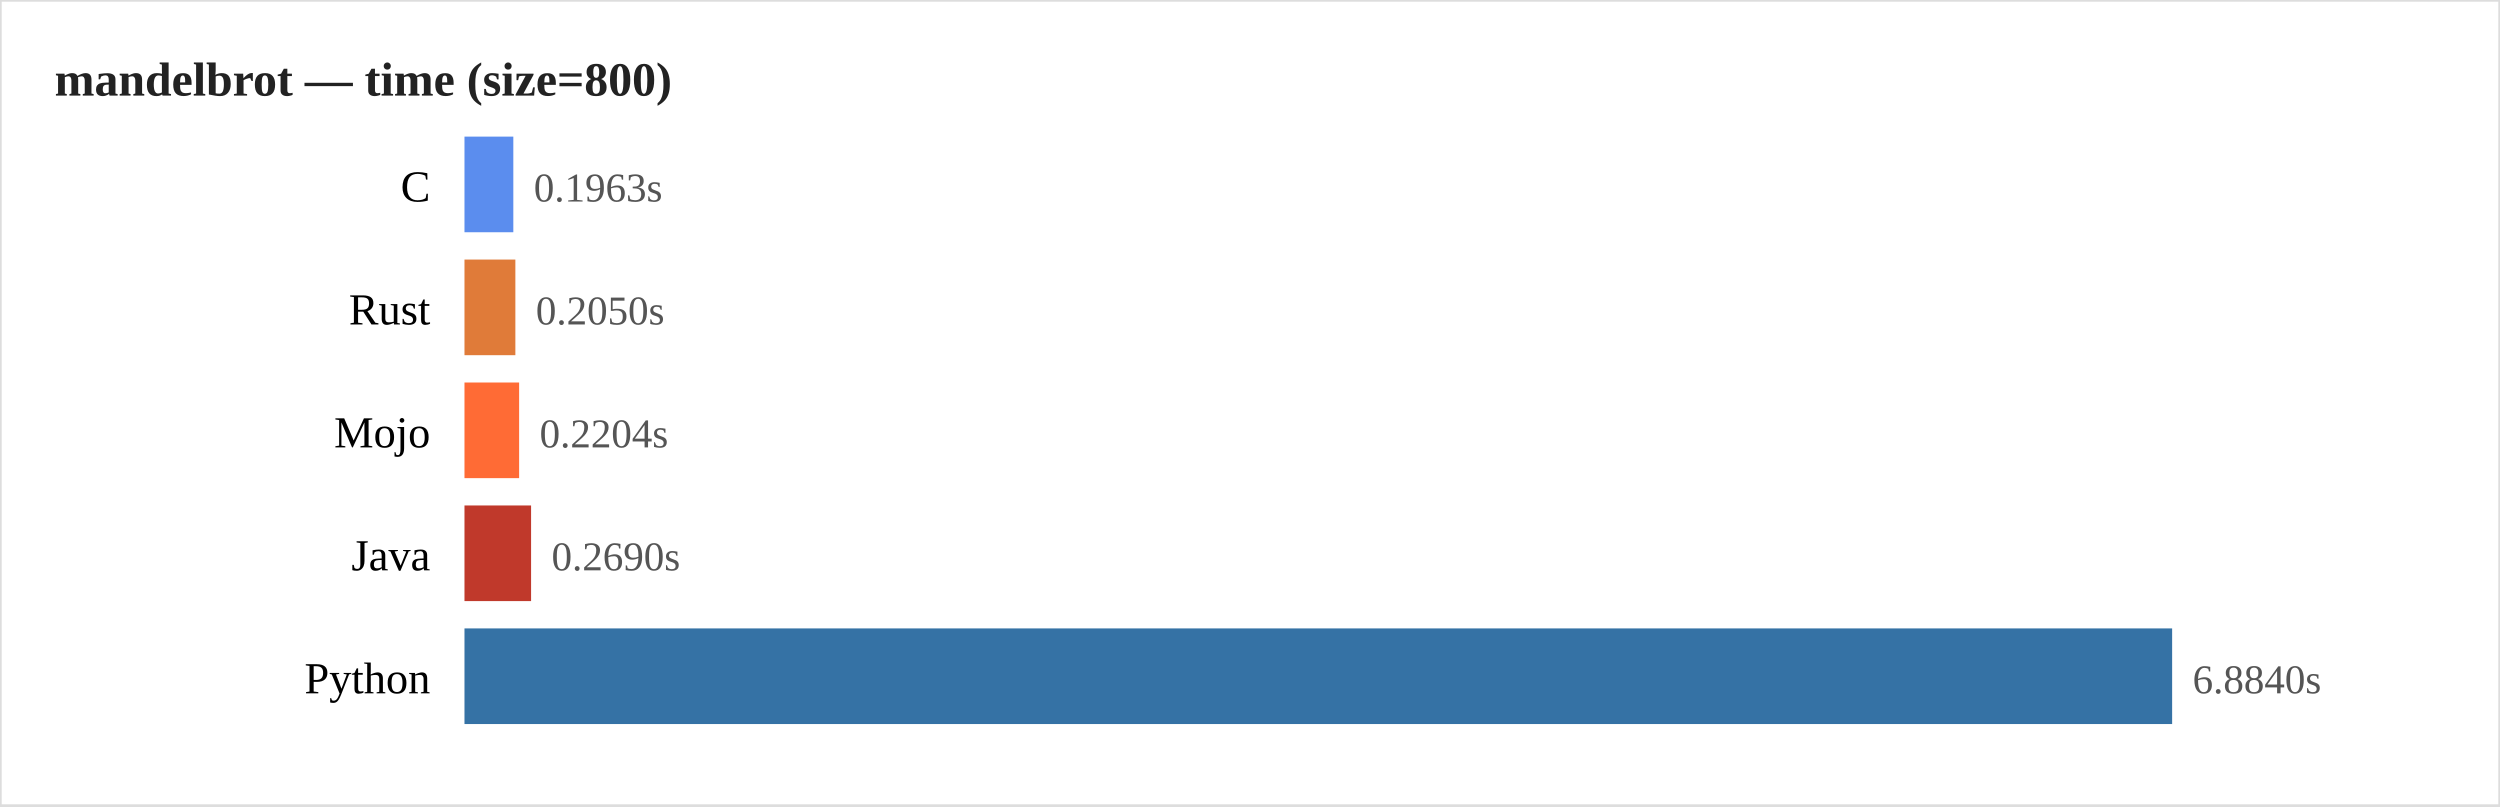
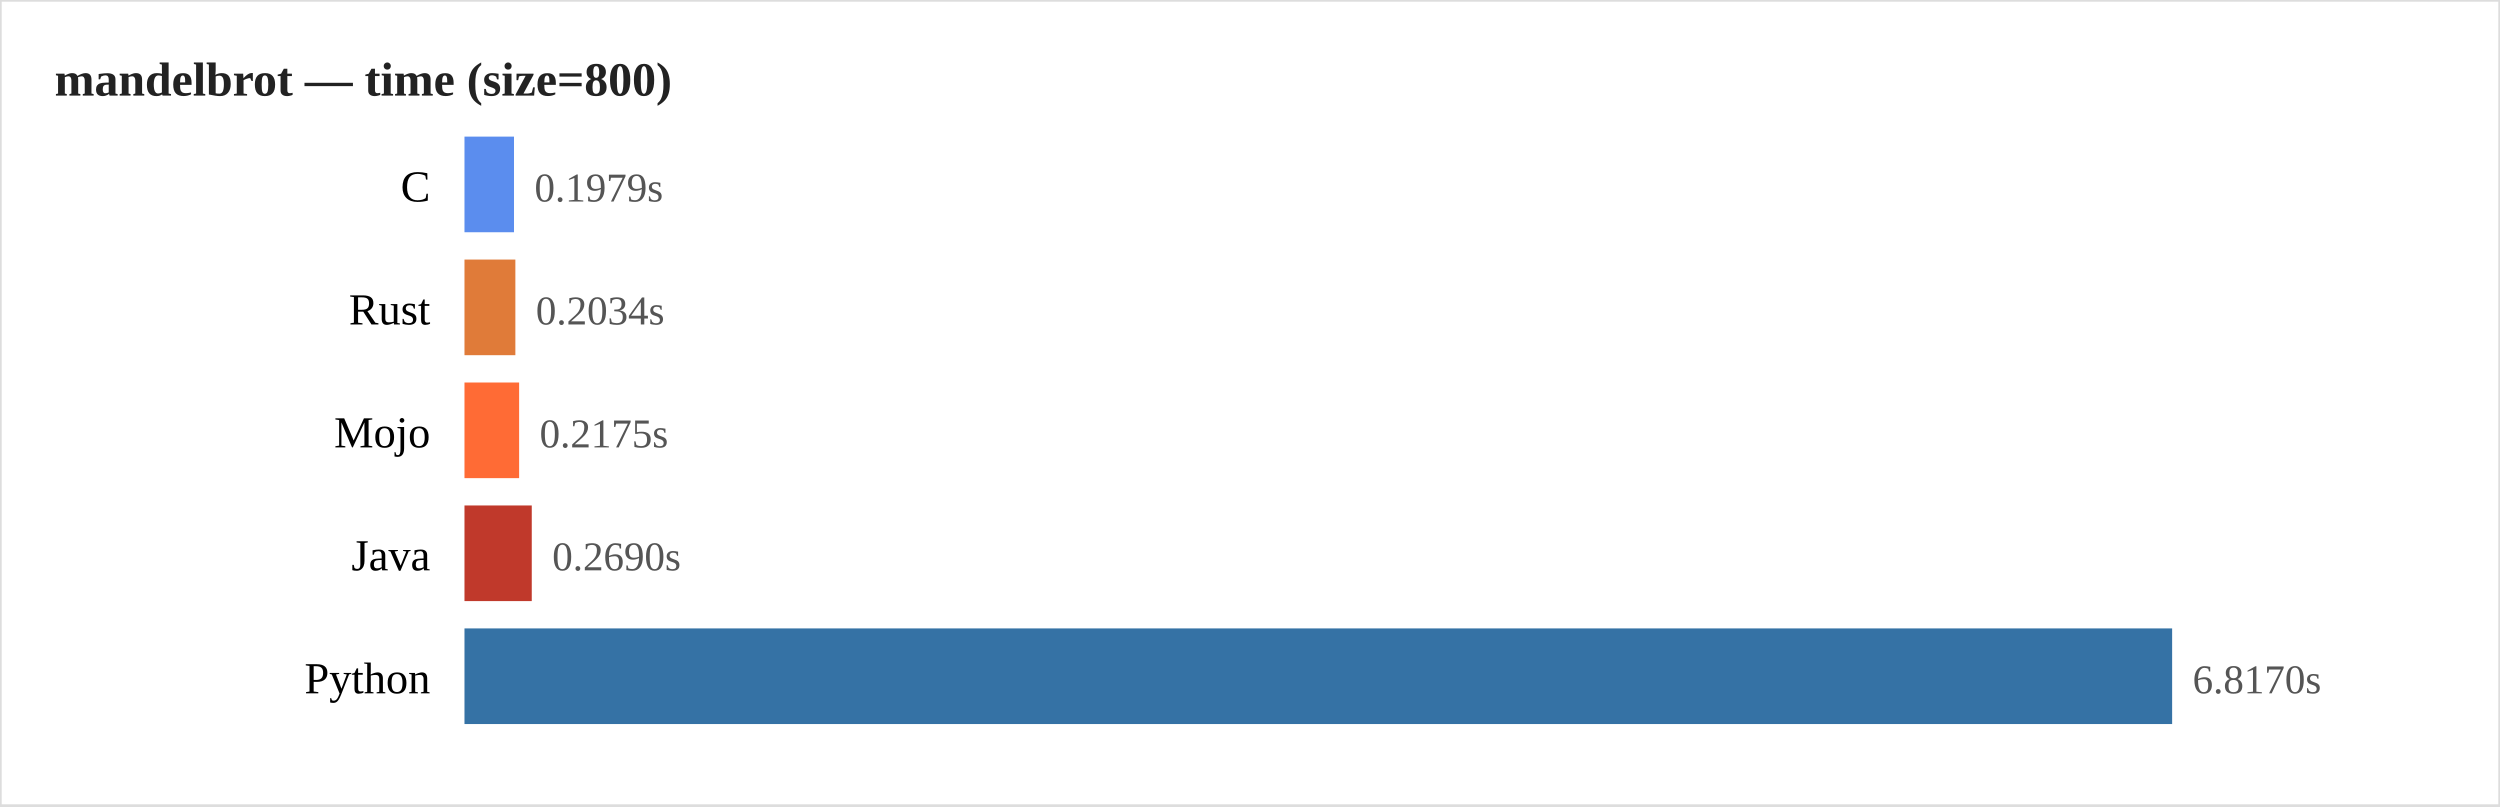
<svg xmlns="http://www.w3.org/2000/svg" width="732" height="236">
  <rect width="100%" height="100%" fill="white" stroke="#ddd" />
  <text x="16" y="28" font-size="14" font-weight="bold" fill="#222">mandelbrot — time (size=800)</text>
-   <rect x="136" y="40" width="14.3" height="28" fill="#5b8dee" />
+   <rect x="136" y="40" width="14.5" height="28" fill="#5b8dee" />
  <text x="126" y="59.0" text-anchor="end" font-size="13">C</text>
-   <text x="156.3" y="59.0" font-size="12" fill="#555">0.1963s</text>
+   <text x="156.5" y="59.0" font-size="12" fill="#555">0.1979s</text>
  <rect x="136" y="76" width="14.9" height="28" fill="#e07b39" />
  <text x="126" y="95.0" text-anchor="end" font-size="13">Rust</text>
-   <text x="156.9" y="95.0" font-size="12" fill="#555">0.2050s</text>
+   <text x="156.9" y="95.0" font-size="12" fill="#555">0.2034s</text>
  <rect x="136" y="112" width="16.0" height="28" fill="#ff6b35" />
  <text x="126" y="131.0" text-anchor="end" font-size="13">Mojo</text>
-   <text x="158.0" y="131.0" font-size="12" fill="#555">0.2204s</text>
-   <rect x="136" y="148" width="19.5" height="28" fill="#c0392b" />
+   <text x="158.0" y="131.0" font-size="12" fill="#555">0.2175s</text>
+   <rect x="136" y="148" width="19.7" height="28" fill="#c0392b" />
  <text x="126" y="167.0" text-anchor="end" font-size="13">Java</text>
-   <text x="161.5" y="167.0" font-size="12" fill="#555">0.2690s</text>
+   <text x="161.7" y="167.0" font-size="12" fill="#555">0.2690s</text>
  <rect x="136" y="184" width="500.0" height="28" fill="#3572A5" />
  <text x="126" y="203.0" text-anchor="end" font-size="13">Python</text>
-   <text x="642.0" y="203.0" font-size="12" fill="#555">6.8840s</text>
+   <text x="642.0" y="203.0" font-size="12" fill="#555">6.8170s</text>
</svg>
